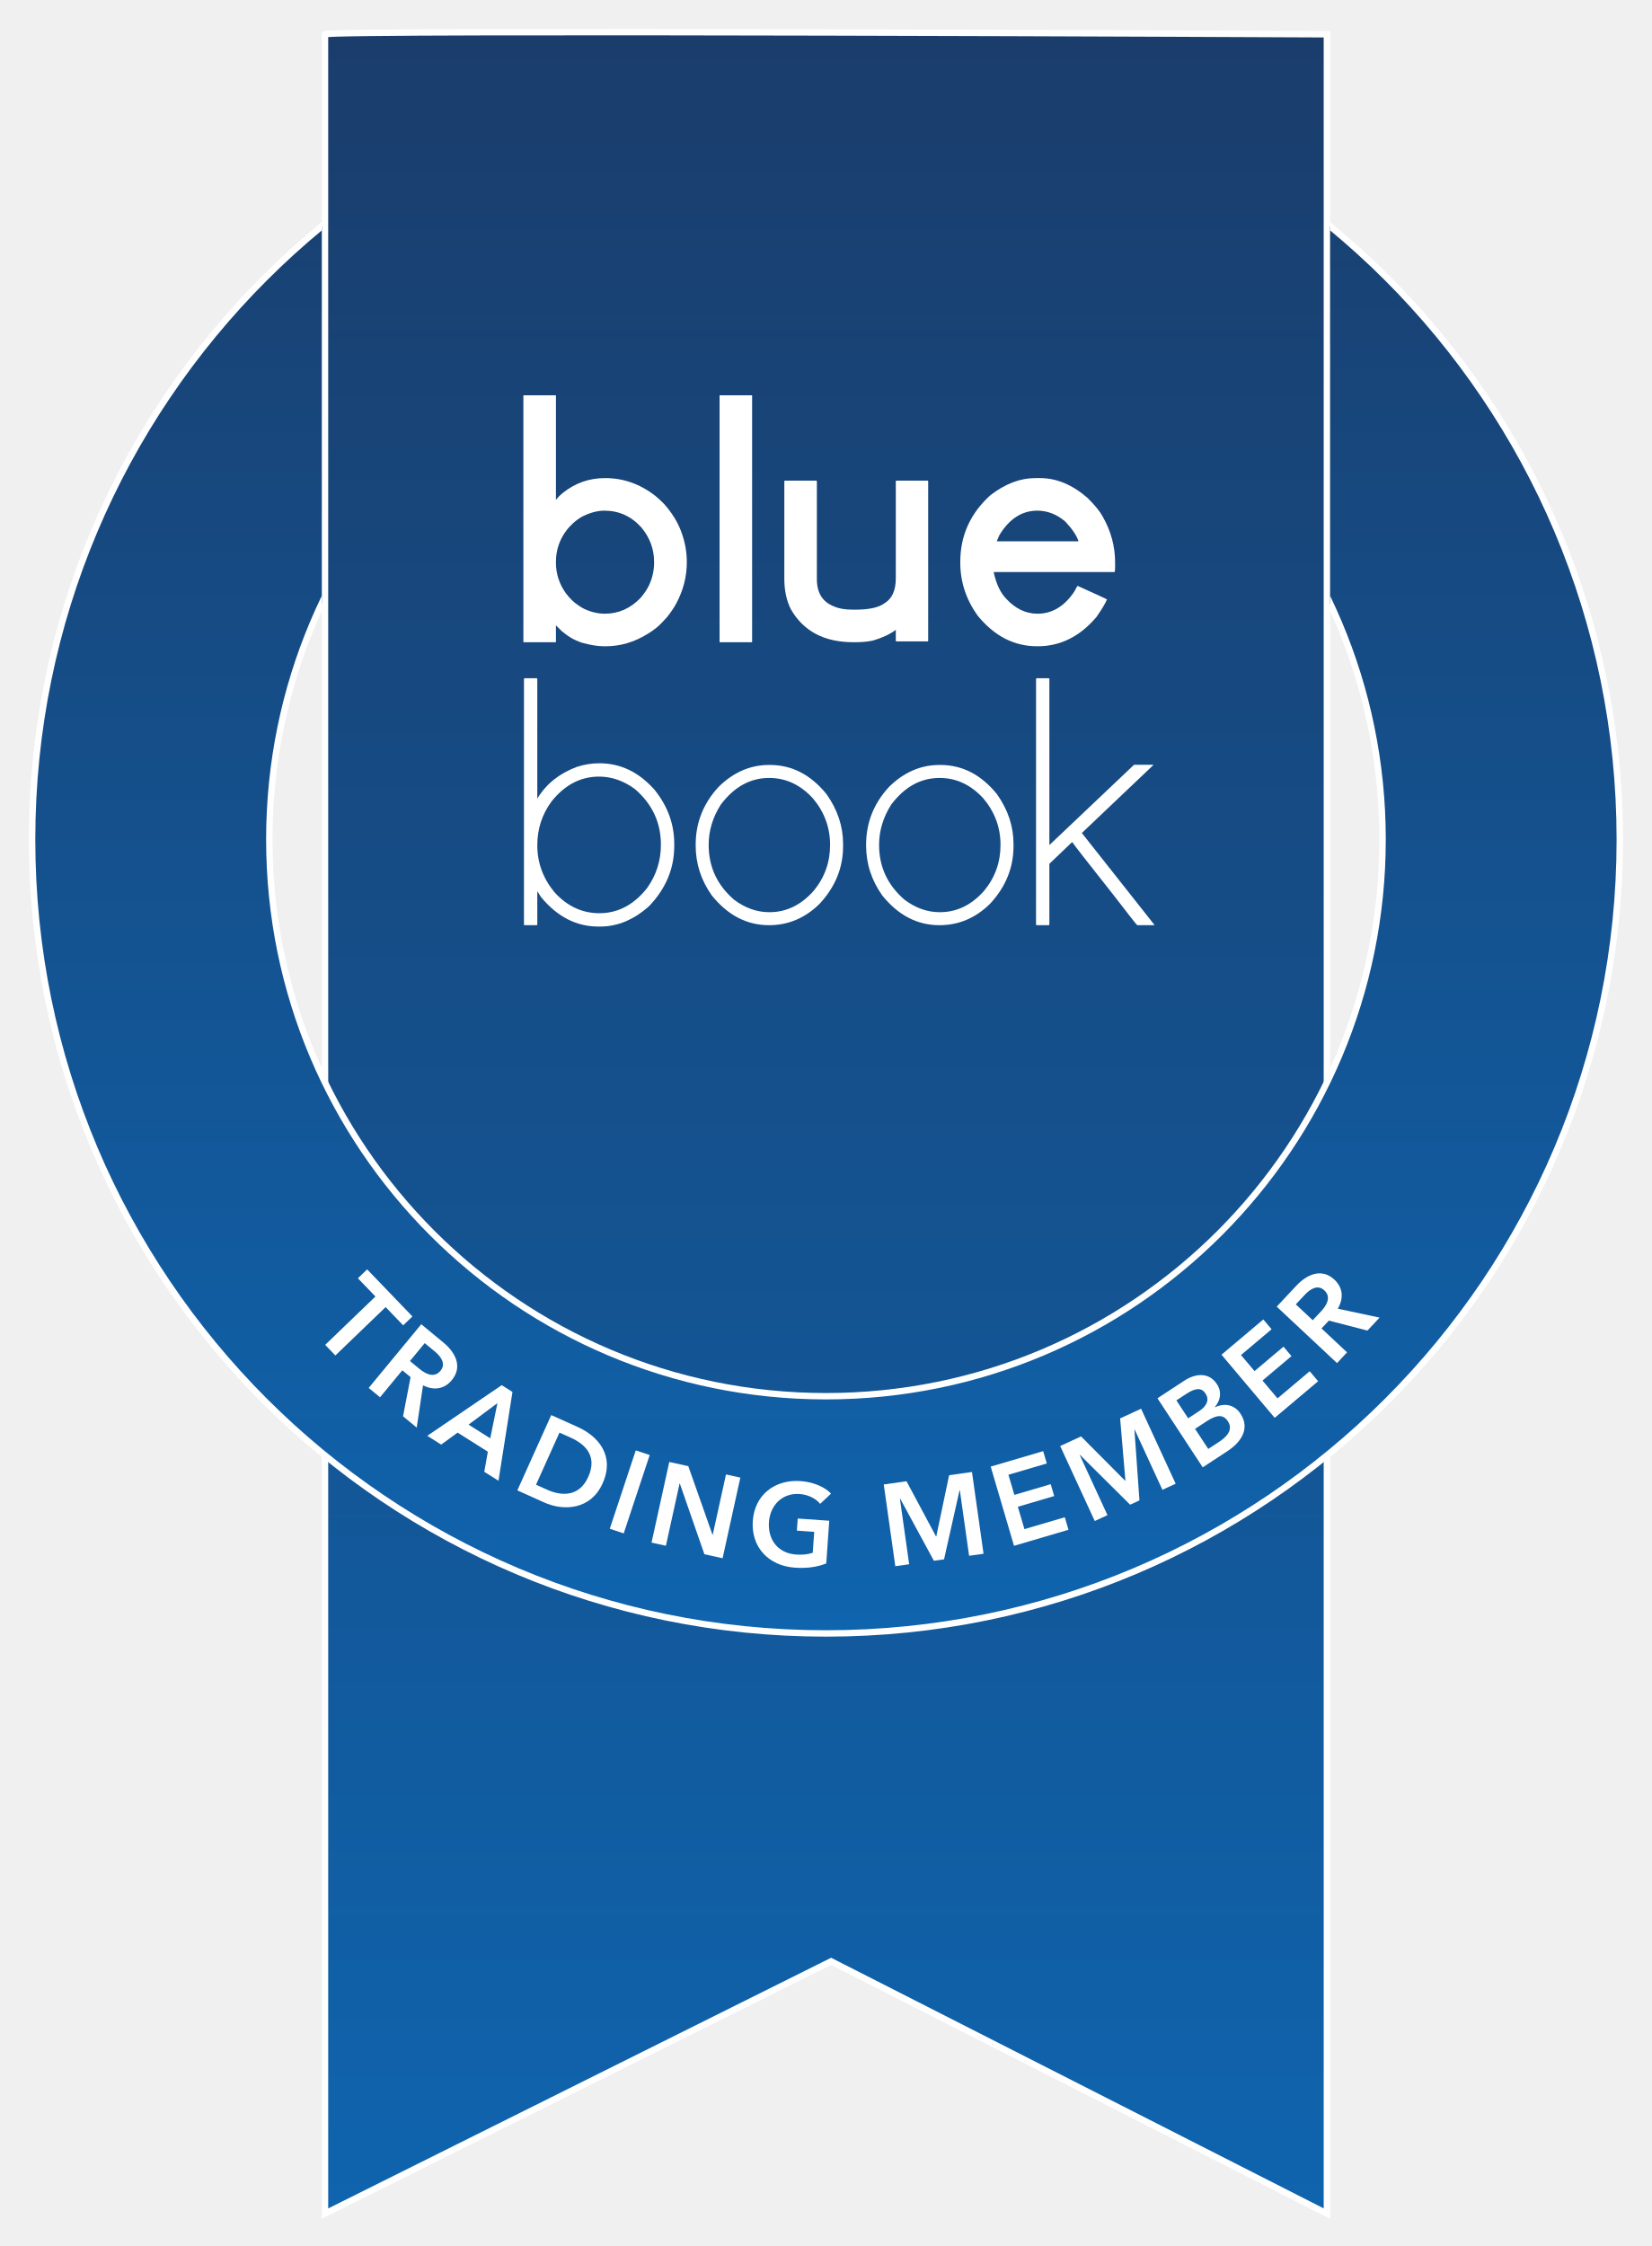
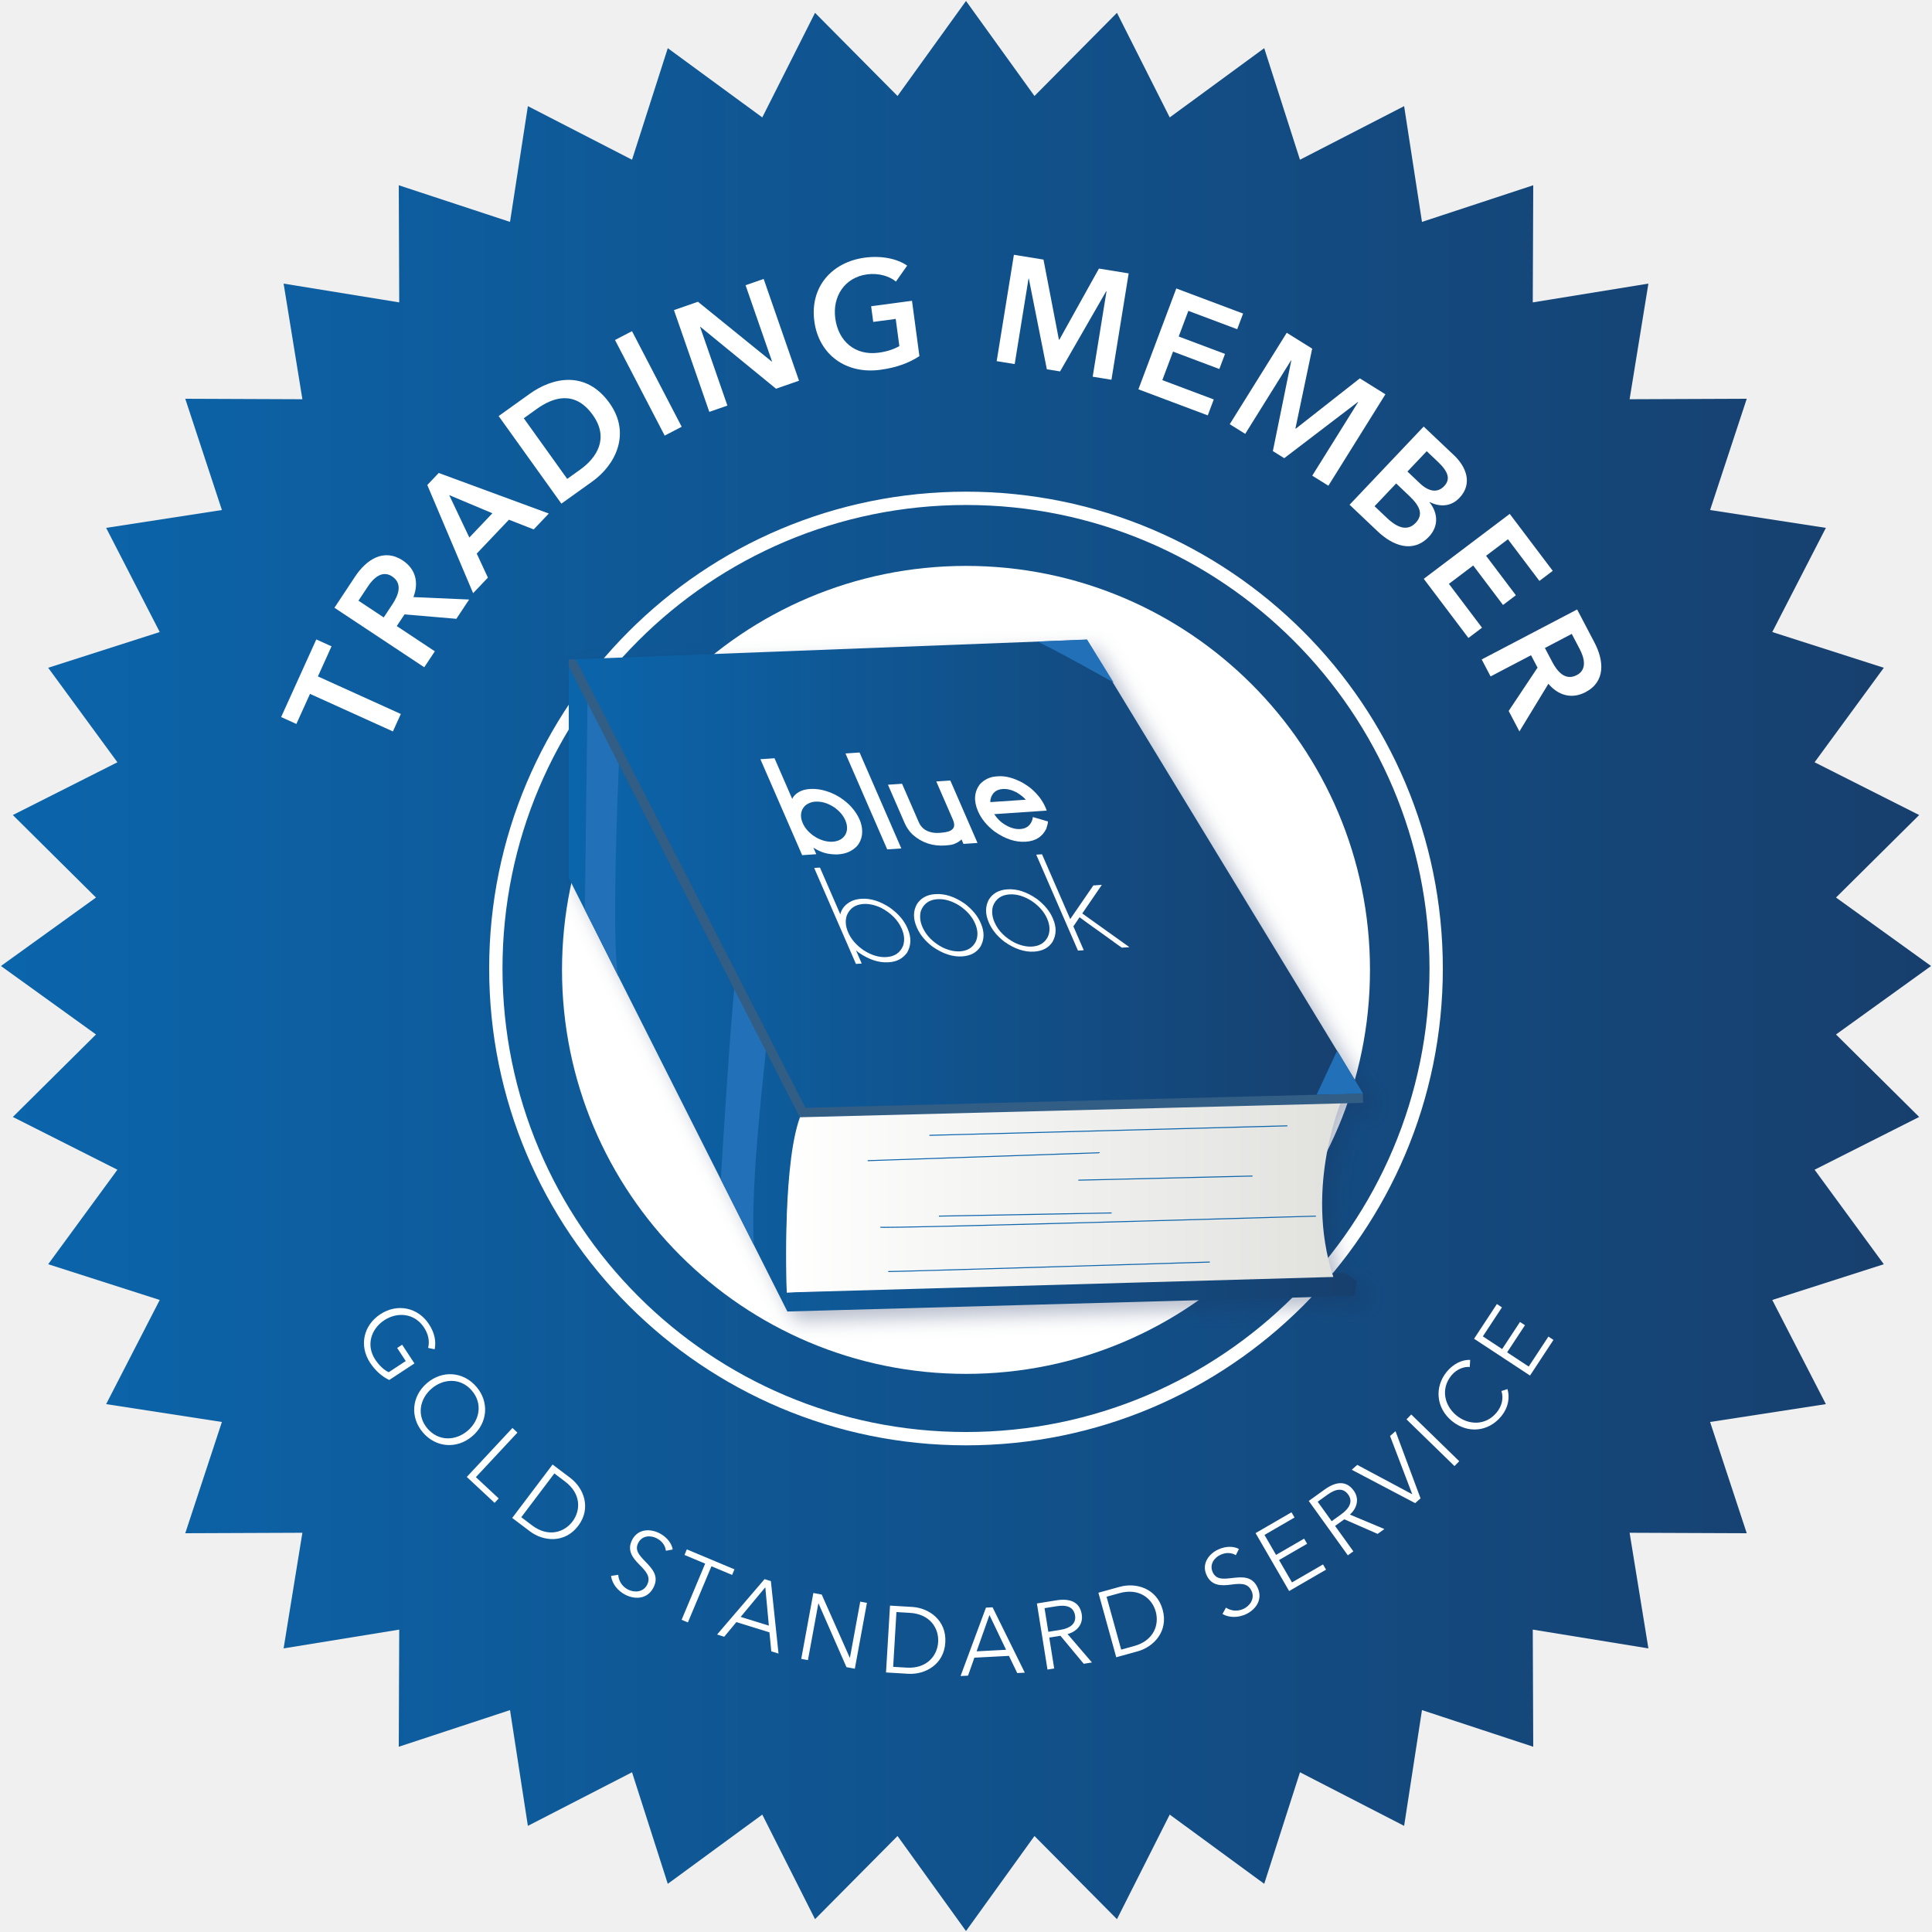
- <svg xmlns="http://www.w3.org/2000/svg" width="100%" height="100%" viewBox="0 0 5386 7322" version="1.1" xml:space="preserve" style="fill-rule:evenodd;clip-rule:evenodd;stroke-miterlimit:10;">
-   <rect id="Page-1" x="-1307.13" y="-350.845" width="8000" height="8000" style="fill:none;" />
-   <g>
-     <path d="M1059.63,111.742L1059.63,7216.37L2709.71,6393.99L4326.11,7216.37L4326.11,111.742C4326.11,111.742 2881.58,104.688 1913.74,104.688C1429.73,104.684 1065.06,106.451 1059.63,111.742Z" style="fill:url(#_Linear1);fill-rule:nonzero;" />
-     <path d="M1059.63,111.742L1059.63,7216.37L2709.71,6393.99L4326.11,7216.37L4326.11,111.742C4326.11,111.742 1075.93,95.867 1059.63,111.742Z" style="fill:none;fill-rule:nonzero;stroke:#fff;stroke-width:20.83px;" />
-     <path d="M4336.53,1966.51C4446.3,2200.34 4507.68,2461.48 4507.68,2736.9C4507.68,3739.19 3695.16,4551.7 2692.87,4551.7C1690.58,4551.7 878.056,3739.19 878.056,2736.9C878.056,2461.48 939.435,2200.34 1049.21,1966.51L1049.21,737.53C472.485,1212.22 104.685,1931.63 104.685,2736.9C104.685,4166.31 1263.45,5325.08 2692.87,5325.08C4122.28,5325.08 5281.05,4166.31 5281.05,2736.9C5281.05,1931.63 4913.25,1212.22 4336.53,737.526L4336.53,1966.51Z" style="fill:url(#_Linear2);fill-rule:nonzero;" />
-     <clipPath id="_clip3">
-       <path d="M85.935,5343.83L5299.81,5343.83L5299.81,129.963L85.935,129.963L85.935,5343.83ZM1049.21,718.613C1240.13,562.755 1452.04,434.988 1679.75,338.676C2000.64,202.946 2341.5,134.134 2692.87,134.134C3044.24,134.134 3385.1,202.946 3705.99,338.676C3933.69,434.988 4145.61,562.755 4336.53,718.617L4336.53,2001.61C4246.76,1801.09 4122.21,1620.33 3965.82,1463.95C3800.49,1298.61 3607.96,1168.81 3393.59,1078.14C3171.66,984.267 2935.9,936.676 2692.87,936.676C2449.84,936.676 2214.08,984.267 1992.14,1078.14C1777.78,1168.81 1585.25,1298.61 1419.92,1463.95C1263.52,1620.34 1138.97,1801.09 1049.21,2001.62L1049.21,718.613Z" clip-rule="nonzero" />
-     </clipPath>
-     <g clip-path="url(#_clip3)">
-       <path d="M2692.87,4551.7C1690.58,4551.7 878.057,3739.19 878.057,2736.9C878.057,1734.61 1690.58,922.088 2692.87,922.088C3695.16,922.088 4507.68,1734.61 4507.68,2736.9C4507.68,3739.19 3695.16,4551.7 2692.87,4551.7ZM2692.87,148.713C1263.45,148.713 104.686,1307.48 104.686,2736.9C104.686,4166.31 1263.45,5325.08 2692.87,5325.08C4122.28,5325.08 5281.05,4166.31 5281.05,2736.9C5281.05,1307.48 4122.28,148.713 2692.87,148.713Z" style="fill:none;fill-rule:nonzero;stroke:#fff;stroke-width:20.83px;" />
+ <svg xmlns="http://www.w3.org/2000/svg" width="1450" height="1450" viewBox="0 0 1450 1450" fill="none">
+   <g clip-path="url(#clip0_380_5066)">
+     <path d="M725 0.71L776.39 72.05L838.3 9.63L877.9 88.12L948.82 36.16L975.65 119.88L1053.82 79.66L1067.22 166.54L1150.72 139.04L1150.37 226.95L1237.15 212.85L1223.05 299.63L1310.96 299.28L1283.46 382.78L1370.34 396.18L1330.12 474.35L1413.84 501.18L1361.88 572.1L1440.37 611.7L1377.95 673.61L1449.29 725L1377.95 776.39L1440.37 838.3L1361.88 877.9L1413.84 948.82L1330.12 975.65L1370.34 1053.82L1283.46 1067.22L1310.96 1150.72L1223.05 1150.37L1237.15 1237.15L1150.37 1223.05L1150.72 1310.96L1067.22 1283.46L1053.82 1370.34L975.65 1330.12L948.82 1413.84L877.9 1361.88L838.3 1440.37L776.39 1377.95L725 1449.29L673.61 1377.95L611.7 1440.37L572.1 1361.88L501.18 1413.84L474.35 1330.12L396.18 1370.34L382.78 1283.46L299.28 1310.96L299.63 1223.05L212.85 1237.15L226.95 1150.37L139.04 1150.72L166.54 1067.22L79.66 1053.82L119.88 975.65L36.16 948.82L88.12 877.9L9.63 838.3L72.05 776.39L0.71 725L72.05 673.61L9.63 611.7L88.12 572.1L36.16 501.18L119.88 474.35L79.66 396.18L166.54 382.78L139.04 299.28L226.95 299.63L212.85 212.85L299.63 226.95L299.28 139.04L382.78 166.54L396.18 79.66L474.35 119.88L501.18 36.16L572.1 88.12L611.7 9.63L673.61 72.05L725 0.71Z" fill="url(#paint0_linear_380_5066)" />
+     <path d="M725 1031.12C892.453 1031.12 1028.2 895.372 1028.2 727.92C1028.2 560.467 892.453 424.72 725 424.72C557.547 424.72 421.8 560.467 421.8 727.92C421.8 895.372 557.547 1031.12 725 1031.12Z" fill="white" />
+     <path d="M725 1079.75C919.885 1079.75 1077.87 921.764 1077.87 726.88C1077.87 531.995 919.885 374.01 725 374.01C530.115 374.01 372.13 531.995 372.13 726.88C372.13 921.764 530.115 1079.75 725 1079.75Z" stroke="white" stroke-width="10" stroke-miterlimit="10" />
+     <g filter="url(#filter0_d_380_5066)">
+       <path d="M590.49 970.25C590.41 968.86 1009.67 955.31 1009.67 955.31L1018.31 961.59L1016.74 972.59L590.96 984.3L590.49 970.26V970.25ZM426.88 495.01V658.93L590.97 984.36C590.97 984.36 585.37 869.81 602.98 835.94L1022.95 824.21L1023 820.68L815.68 480.11L426.88 495.01Z" fill="url(#paint1_linear_380_5066)" />
+       <path d="M441 526.07L464.49 573.28C464.49 573.28 458.22 712.9 464.35 733.29L438.95 682.72L440.99 526.07H441Z" fill="#2271B8" />
+       <path d="M551.31 740.94C551.88 736.41 574.8 783.87 574.8 788.35C574.8 792.83 562.76 887.83 565.83 934.43L540.97 885.1C540.97 885.1 548.25 765.34 551.32 740.93L551.31 740.94Z" fill="#2271B8" />
+       <path d="M1007.84 823.561C1007.84 823.561 978.219 889.95 1000.69 958.38L591.159 970.01C590.799 970.02 590.499 969.741 590.489 969.391C590.179 960.811 587.199 868.671 601.629 835.401L1007.84 823.57V823.561Z" fill="url(#paint2_linear_380_5066)" />
+       <path d="M778.24 481.49C785.16 483.8 835.81 512.25 835.81 512.25L815.82 479.95L778.25 481.49H778.24Z" fill="#2271B8" />
+       <path d="M988.09 821.671L1023.12 820.931L1003.58 788.48L988.09 821.671Z" fill="#2271B8" />
+       <path d="M600.359 835.02L1022.95 824.21" stroke="#325D84" stroke-width="7" stroke-miterlimit="10" />
+       <path d="M429.93 498.47L603.31 836.76" stroke="#325D84" stroke-width="7" stroke-miterlimit="10" />
    </g>
-     <g>
-       <path d="M2132.6,1834.08C2132.6,1859.01 2127.28,1883.2 2116.66,1906.67C2110.4,1920.23 2101.06,1934.35 2088.61,1949.01C2055.61,1983.47 2016.74,2000.7 1972.03,2000.7C1950.04,2000.7 1927.84,1995.57 1905.51,1985.3C1897.05,1981.27 1886.97,1974.85 1875.26,1966.06L1865.34,1957.26C1856.54,1948.46 1849.77,1940.76 1845.01,1934.16C1823.38,1903.74 1812.55,1870.56 1812.55,1834.63L1812.55,1831.89C1812.55,1792.29 1824.84,1756.92 1849.4,1725.76C1851.97,1722.1 1858.37,1715.31 1868.65,1705.41C1879.65,1695.52 1890.65,1687.81 1901.65,1682.32C1926.18,1670.59 1949.12,1664.73 1970.38,1664.73C2018.02,1664.73 2058.36,1683.05 2091.35,1719.71C2118.86,1753.07 2132.6,1790.46 2132.6,1831.89L2132.6,1834.08ZM2220.03,1730.7C2209.04,1701.38 2190.87,1672.24 2165.59,1643.27C2152.73,1630.45 2143.05,1621.47 2136.45,1616.33C2086.95,1577.84 2032.51,1558.6 1973.12,1558.6L1972.58,1558.6C1921.24,1558.6 1875.6,1574.54 1835.66,1606.44C1826.12,1614.14 1818.61,1621.65 1813.13,1628.98L1812.55,1628.98L1812.55,1289.16L1812.01,1288.61L1706.98,1288.61L1706.43,1289.16L1706.43,2093.63L1812.55,2093.63L1812.55,2038.64C1818.78,2045.23 1824.84,2051.28 1830.72,2056.78C1841.72,2065.95 1851.4,2073.1 1859.86,2078.23C1870.86,2084.83 1883.31,2090.51 1897.25,2095.27C1925.1,2102.97 1948.75,2106.82 1968.18,2106.82L1975.32,2106.82C2022.62,2106.82 2067.9,2093.45 2111.14,2066.68C2119.94,2061.55 2129.48,2054.96 2139.74,2046.89C2148.53,2039.92 2160.08,2028.38 2174.39,2012.25C2187.58,1995.75 2197.84,1980.54 2205.18,1966.6C2227.89,1924.08 2239.26,1879.54 2239.26,1832.98C2239.26,1797.79 2232.86,1763.7 2220.03,1730.7" style="fill:#fff;fill-rule:nonzero;" />
-       <path d="M2346.59,1288.6L2451.62,1288.6L2452.16,1289.15L2452.16,2093.07L2451.62,2093.62L2346.59,2093.62L2346.05,2093.07L2346.05,1289.15L2346.59,1288.6Z" style="fill:#fff;fill-rule:nonzero;" />
-       <path d="M2787.02,2093.63L2782.05,2093.63C2687.47,2093.63 2619.65,2057.88 2578.6,1986.4C2564.3,1958.18 2557.15,1925 2557.15,1886.87L2557.15,1568.49L2558.81,1566.84L2661.64,1566.84L2663.27,1568.49L2663.27,1887.97C2663.27,1933.06 2681.98,1962.76 2719.37,1977.05C2735.14,1984.02 2755.31,1987.5 2779.85,1987.5L2788.64,1987.5C2833.38,1987.5 2865.08,1980.54 2883.8,1966.61C2908.33,1951.94 2920.62,1924.81 2920.62,1885.22L2920.62,1568.49L2921.73,1566.84L3025.11,1566.84L3026.19,1568.49L3026.19,2089.23L3025.11,2090.88L2921.73,2090.88L2920.62,2089.23L2920.62,2054.03L2919.53,2054.03C2900.82,2067.97 2876.45,2079.33 2846.4,2088.13C2830.26,2091.8 2810.47,2093.63 2787.02,2093.63" style="fill:#fff;fill-rule:nonzero;" />
-       <path d="M3516.28,1764.8L3249.59,1764.8L3258.39,1744.46C3290.64,1691.31 3331.86,1664.72 3382.11,1664.72C3415.1,1664.72 3445.53,1676.63 3473.38,1700.47C3495.74,1724.29 3510.03,1745.56 3516.28,1764.25L3516.28,1764.8ZM3595.46,1684.51C3586.29,1667.29 3569.61,1646.76 3545.41,1622.93C3495.94,1580.04 3444.41,1558.6 3390.91,1558.6L3374.97,1558.6C3326.2,1558.6 3277.62,1577.11 3229.23,1614.13C3163.62,1673.52 3130.82,1746.1 3130.82,1831.88L3130.82,1834.08C3130.82,1896.4 3149.5,1953.77 3186.89,2006.19C3241.14,2073.28 3306.04,2106.82 3381.56,2106.82L3383.77,2106.82C3457.06,2106.82 3520.68,2075.11 3574.55,2011.69C3592.52,1986.04 3604.06,1966.79 3609.2,1953.96C3608.46,1953.23 3576.58,1938.56 3513.53,1909.96C3512.42,1910.34 3508.76,1916.57 3502.54,1928.66C3470.26,1976.69 3430.3,2000.7 3382.65,2000.7C3344.89,2000.7 3311.18,1984.75 3281.47,1952.86C3262.05,1933.43 3248.11,1904.1 3239.68,1864.87L3633.39,1864.87C3634.85,1864.87 3635.59,1859.74 3635.59,1849.48L3635.59,1832.98C3635.59,1781.3 3622.2,1731.81 3595.46,1684.51" style="fill:#fff;fill-rule:nonzero;" />
-       <path d="M2109.72,2895.17C2066.47,2949.79 2014.6,2977.1 1954.1,2977.1C1898.36,2977.1 1849.8,2954.55 1808.38,2909.47C1770.62,2864.02 1751.74,2812.69 1751.74,2755.5C1751.74,2702.71 1767.14,2655.24 1797.93,2613.09C1841.18,2558.83 1892.88,2531.7 1953.01,2531.7C1994.05,2531.7 2033.11,2545.27 2070.12,2572.39C2126.57,2621.16 2154.79,2681.64 2154.79,2753.86C2154.79,2805.91 2139.77,2853.02 2109.72,2895.17M2133.91,2574.6C2082.95,2517.04 2023.02,2488.26 1954.1,2488.26C1928.81,2488.26 1904.05,2492.3 1879.85,2500.36C1823.41,2521.63 1780.88,2555.71 1752.28,2602.64L1751.74,2602.64L1751.74,2212.77L1750.08,2211.13L1709.94,2211.13L1708.29,2212.77L1708.29,3015.05L1709.94,3016.15L1750.08,3016.15L1751.74,3015.05L1751.74,2906.17L1752.28,2906.17L1763.85,2924.31C1816.64,2988.48 1878.94,3020.54 1950.81,3020.54L1957.41,3020.54C2013.85,3020.54 2067.01,2998.18 2116.86,2953.45C2171.1,2896.27 2198.24,2831.2 2198.24,2758.25L2198.24,2750.55C2198.24,2686.41 2176.79,2627.76 2133.91,2574.6" style="fill:#fff;fill-rule:nonzero;" />
-       <path d="M2652.48,2904.51C2611.43,2950.71 2563.41,2973.81 2508.43,2973.81C2468.09,2973.81 2429.96,2960.42 2394.05,2933.66C2338.32,2886.01 2310.47,2826.26 2310.47,2754.4C2310.47,2708.21 2323.67,2664.41 2350.06,2622.98C2393.68,2565.06 2446.27,2536.1 2507.86,2536.1C2562.1,2536.1 2609.6,2558.28 2650.28,2602.64C2687.68,2647 2706.38,2697.59 2706.38,2754.4C2706.38,2811.22 2688.42,2861.26 2652.48,2904.51M2694.27,2588.34C2642.94,2525.29 2581.55,2493.76 2510.05,2493.76L2507.31,2493.76C2446.1,2493.76 2391.28,2517.59 2342.89,2565.25C2293.05,2619.13 2268.11,2682.01 2268.11,2753.85L2268.11,2756.05C2268.11,2815.44 2285.7,2869.87 2320.89,2919.37C2372.94,2983.89 2435.1,3016.15 2507.31,3016.15C2570.01,3016.15 2625,2992.87 2672.28,2946.31C2723.24,2891.32 2748.72,2828.82 2748.72,2758.81L2748.72,2751.11C2748.72,2693.55 2730.58,2639.3 2694.27,2588.34" style="fill:#fff;fill-rule:nonzero;" />
-       <path d="M3208.12,2904.51C3167.08,2950.71 3119.06,2973.81 3064.07,2973.81C3023.73,2973.81 2985.63,2960.42 2949.69,2933.66C2893.96,2886.01 2866.11,2826.26 2866.11,2754.4C2866.11,2708.21 2879.31,2664.41 2905.7,2622.98C2949.32,2565.06 3001.94,2536.1 3063.53,2536.1C3117.77,2536.1 3165.25,2558.28 3205.93,2602.64C3243.31,2647 3262.03,2697.59 3262.03,2754.4C3262.03,2811.22 3244.06,2861.26 3208.12,2904.51M3249.91,2588.34C3198.61,2525.29 3137.2,2493.76 3065.73,2493.76L3062.95,2493.76C3001.74,2493.76 2946.95,2517.59 2898.56,2565.25C2848.69,2619.13 2823.78,2682.01 2823.78,2753.85L2823.78,2756.05C2823.78,2815.44 2841.38,2869.87 2876.57,2919.37C2928.61,2983.89 2990.74,3016.15 3062.95,3016.15C3125.66,3016.15 3180.64,2992.87 3227.92,2946.31C3278.88,2891.32 3304.36,2828.82 3304.36,2758.81L3304.36,2751.11C3304.36,2693.55 3286.22,2639.3 3249.91,2588.34" style="fill:#fff;fill-rule:nonzero;" />
-       <path d="M3379.5,2211.12L3419.64,2211.12L3421.29,2212.77L3421.29,2754.95L3697.32,2493.21L3760.02,2493.21L3760.02,2494.31L3527.41,2715.36L3527.41,2715.91L3763.3,3014.49L3763.3,3016.14L3707.77,3016.14C3705.2,3014.31 3678.81,2980.77 3628.59,2915.51C3547.95,2813.61 3503.76,2756.97 3496.08,2745.61L3494.96,2745.61L3421.29,2815.99L3421.29,3014.49L3419.64,3016.14L3379.5,3016.14L3377.84,3014.49L3377.84,2212.77L3379.5,2211.12Z" style="fill:#fff;fill-rule:nonzero;" />
-     </g>
-     <g>
-       <path d="M1224.07,4226.65L1166.87,4167.2L1197.01,4138.2L1344.62,4291.64L1314.48,4320.63L1257.28,4261.18L1093.43,4418.81L1060.22,4384.28L1224.07,4226.65Z" style="fill:#fff;fill-rule:nonzero;" />
-       <path d="M1366.77,4461.94C1387.59,4479.13 1415.45,4493.75 1436.27,4468.54C1454.91,4445.96 1437.23,4421.99 1418.18,4406.26L1384.75,4378.66L1336.57,4437L1366.77,4461.94ZM1373.47,4317.08L1445.6,4376.63C1484.59,4408.83 1509.29,4455.36 1472.97,4499.34C1448.28,4529.24 1413.59,4533.64 1379.24,4516.12L1358.63,4653.94L1314.07,4617.14L1338.61,4489.47L1311.64,4467.2L1239.01,4555.16L1202.07,4524.66L1373.47,4317.08Z" style="fill:#fff;fill-rule:nonzero;" />
-       <path d="M1598.35,4688.95L1621.75,4574.24L1527.62,4644.31L1598.35,4688.95ZM1635.79,4515.67L1670.84,4537.79L1625.22,4827.3L1578.93,4798.08L1590.58,4732.6L1491.88,4670.31L1438.43,4709.4L1393.1,4680.79L1635.79,4515.67Z" style="fill:#fff;fill-rule:nonzero;" />
-       <path d="M1783.98,4856.57C1829.05,4876.87 1887.94,4881.28 1917.76,4815.06C1949.45,4744.68 1905.54,4706.99 1860.47,4686.69L1824.07,4670.3L1747.58,4840.18L1783.98,4856.57ZM1797.24,4613.19L1884.26,4652.37C1948.4,4681.25 2006.09,4743.92 1964.57,4836.14C1925.85,4922.12 1837.89,4926.71 1773.74,4897.83L1686.72,4858.65L1797.24,4613.19Z" style="fill:#fff;fill-rule:nonzero;" />
-       <path d="M2033.49,4998.89L2118.26,4743.42L2072.81,4728.34L1988.04,4983.81L2033.49,4998.89Z" style="fill:#fff;" />
-       <path d="M2182.06,4766.06L2244.07,4779.7L2322.94,5003.36L2323.69,5003.52L2366.97,4806.73L2413.75,4817.01L2355.94,5079.9L2296.53,5066.84L2216.44,4836.29L2215.7,4836.13L2171.03,5039.23L2124.24,5028.94L2182.06,4766.06Z" style="fill:#fff;fill-rule:nonzero;" />
-       <path d="M2693.87,5096.84C2666.04,5107.85 2633.24,5113.56 2591.14,5110.6C2504.67,5104.54 2448.43,5042.29 2454.31,4958.47C2460.34,4872.37 2527.1,4822.54 2609.78,4828.34C2652.27,4831.32 2689.24,4847.64 2709.44,4869.25L2673.95,4902.59C2661.36,4886.46 2636.04,4872.49 2607.22,4870.47C2550.7,4866.51 2510.91,4906.79 2507.02,4962.16C2503.01,5019.43 2536.5,5063.7 2595.66,5067.85C2615.76,5069.26 2633.8,5067.48 2649.8,5062.12L2654.59,4993.85L2598.08,4989.89L2600.84,4950.44L2703.63,4957.65L2693.87,5096.84Z" style="fill:#fff;fill-rule:nonzero;" />
-       <path d="M2881.34,4839.36L2955.51,4828.87L3051.55,5008.45L3052.68,5008.28L3094.43,4809.23L3168.97,4798.69L3206.66,5065.23L3159.6,5071.89L3129.31,4857.68L3128.56,4857.78L3077.9,5083.44L3044.77,5088.12L2934.67,4885.2L2933.92,4885.3L2964.2,5099.52L2919.03,5105.9L2881.34,4839.36Z" style="fill:#fff;fill-rule:nonzero;" />
-       <path d="M3230.03,4781.14L3401.08,4730.81L3412.89,4770.92L3287.79,4807.73L3307.11,4873.38L3425.64,4838.5L3437.01,4877.16L3318.49,4912.04L3339.95,4984.98L3471.61,4946.24L3483.63,4987.09L3306.01,5039.35L3230.03,4781.14Z" style="fill:#fff;fill-rule:nonzero;" />
-       <path d="M3456.55,4714.08L3524.57,4682.72L3668.17,4827.1L3669.2,4826.62L3651.97,4623.98L3720.33,4592.46L3833.03,4836.9L3789.88,4856.8L3699.3,4660.35L3698.61,4660.67L3714.96,4891.35L3684.57,4905.35L3520.8,4742.65L3520.11,4742.97L3610.69,4939.42L3569.26,4958.52L3456.55,4714.08Z" style="fill:#fff;fill-rule:nonzero;" />
-       <path d="M3939.26,4723.57L3975.2,4700.01C3995.86,4686.46 4022.73,4662.95 4003.34,4633.37C3987.92,4609.84 3966.28,4612.2 3933.85,4633.47L3896.32,4658.06L3939.26,4723.57ZM3873.81,4623.72L3909.42,4600.38C3936.14,4582.87 3943.15,4562.36 3930.43,4542.96C3917.3,4522.93 3897.78,4524.36 3867.57,4544.16L3835.45,4565.21L3873.81,4623.72ZM3773.71,4558.41L3861.48,4500.88C3895.5,4478.57 3940.69,4471.23 3967.58,4512.24C3984.26,4537.68 3979.41,4564.96 3960.78,4587.17L3961.2,4587.81C3992,4573.07 4024.86,4578.81 4044.66,4609.02C4076.76,4657.98 4044.99,4702.45 4002.38,4730.38L3921.3,4783.54L3773.71,4558.41Z" style="fill:#fff;fill-rule:nonzero;" />
-       <path d="M3982.48,4416.34L4118.82,4301.44L4145.77,4333.41L4046.06,4417.45L4090.16,4469.77L4184.64,4390.15L4210.61,4420.97L4116.13,4500.59L4165.13,4558.73L4270.07,4470.29L4297.52,4502.85L4155.94,4622.16L3982.48,4416.34Z" style="fill:#fff;fill-rule:nonzero;" />
-       <path d="M4306.74,4275.39C4325.2,4255.68 4341.52,4228.78 4317.65,4206.44C4296.28,4186.43 4271.26,4202.58 4254.37,4220.63L4224.75,4252.27L4279.98,4303.98L4306.74,4275.39ZM4162.59,4259.7L4226.51,4191.42C4261.06,4154.51 4309.03,4132.75 4350.67,4171.73C4378.98,4198.23 4381.2,4233.13 4361.59,4266.32L4497.85,4295.45L4458.36,4337.64L4332.48,4305.2L4308.57,4330.74L4391.83,4408.69L4359.1,4443.66L4162.59,4259.7Z" style="fill:#fff;fill-rule:nonzero;" />
+     <path d="M697.56 852.08L966.23 844.95" stroke="#0C66AC" stroke-width="0.75" stroke-miterlimit="10" />
+     <path d="M651.2 871.1L824.76 865.16" stroke="#0F66AC" stroke-width="0.75" stroke-miterlimit="10" />
+     <path d="M809.33 885.74L940.06 882.63" stroke="#0F66AC" stroke-width="0.75" stroke-miterlimit="10" />
+     <path d="M704.69 912.71L834.28 910.33" stroke="#0F66AC" stroke-width="0.75" stroke-miterlimit="10" />
+     <path d="M660.71 921.03C665.47 922.22 987.63 912.71 987.63 912.71" stroke="#0F66AC" stroke-width="0.75" stroke-miterlimit="10" />
+     <path d="M666.65 954.319C676.16 954.319 907.98 947.189 907.98 947.189" stroke="#0F66AC" stroke-width="0.75" stroke-miterlimit="10" />
+     <path d="M639.17 605.88C636.93 603.33 633.98 600.85 630.33 598.43C628.55 597.37 627.23 596.629 626.37 596.219C619.93 593.109 613.75 591.759 607.82 592.159H607.77C602.65 592.509 598.71 594.239 595.97 597.359C595.32 598.109 594.86 598.84 594.6 599.53H594.54L581.31 569.14L581.23 569.09L570.75 569.799L570.72 569.849L602.03 641.81L612.62 641.099L610.48 636.18C611.36 636.73 612.2 637.23 613 637.68C614.45 638.43 615.7 639 616.74 639.4C618.09 639.92 619.56 640.339 621.13 640.669C624.21 641.169 626.72 641.359 628.66 641.229L629.37 641.18C634.09 640.86 638.09 639.36 641.36 636.68C642.04 636.16 642.73 635.509 643.44 634.719C644.05 634.039 644.75 632.93 645.55 631.39C646.22 629.83 646.66 628.399 646.85 627.099C647.46 623.139 646.86 619.079 645.05 614.919C643.68 611.769 641.71 608.77 639.15 605.9L639.17 605.88ZM634.47 615.719C635.44 617.949 635.85 620.15 635.7 622.32C635.6 623.58 635.22 624.899 634.55 626.299C632.6 629.609 629.39 631.41 624.93 631.71C622.74 631.86 620.32 631.55 617.69 630.78C616.69 630.48 615.43 629.97 613.92 629.26L612.59 628.539C611.37 627.809 610.39 627.169 609.66 626.609C606.32 624.029 603.95 621.14 602.55 617.93L602.44 617.68C600.9 614.14 600.75 610.89 601.99 607.94C602.1 607.59 602.48 606.94 603.12 605.99C603.83 605.03 604.63 604.27 605.51 603.7C607.5 602.49 609.56 601.809 611.68 601.659C616.43 601.339 621.17 602.71 625.89 605.76C629.93 608.56 632.76 611.81 634.37 615.52L634.46 615.719H634.47Z" fill="white" />
+     <path d="M634.59 565.479L645.07 564.77L645.15 564.82L676.44 636.729L676.4 636.78L665.92 637.49L665.85 637.44L634.56 565.53L634.59 565.479Z" fill="white" />
+     <path d="M709.87 634.52L709.37 634.549C699.93 635.189 691.77 632.45 684.89 626.33C682.36 623.9 680.36 620.98 678.88 617.57L666.49 589.09L666.59 588.93L676.85 588.24L677.08 588.38L689.51 616.96C691.26 620.99 694.29 623.519 698.58 624.549C700.42 625.069 702.57 625.24 705.02 625.08L705.9 625.02C710.36 624.72 713.26 623.88 714.58 622.51C716.46 621.03 716.63 618.519 715.09 614.979L702.76 586.65L702.81 586.49L713.13 585.789L713.3 585.93L733.57 632.51L733.53 632.659L723.21 633.359L723.03 633.219L721.66 630.07H721.55C720.23 631.45 718.24 632.63 715.58 633.62C714.11 634.06 712.21 634.35 709.87 634.51V634.52Z" fill="white" />
+     <path d="M774.63 592.49C773.04 591.01 770.58 589.29 767.24 587.32C760.63 583.82 754.66 582.25 749.32 582.61L747.73 582.719C742.86 583.049 738.74 585.03 735.35 588.67C731.11 594.42 730.67 601.14 734 608.81L734.09 609.01C736.52 614.58 740.61 619.59 746.39 624.03C754.41 629.67 762.2 632.229 769.73 631.719H769.95C777.26 631.209 782.38 627.949 785.29 621.909C786.08 619.489 786.49 617.69 786.5 616.51C786.4 616.45 782.65 615.349 775.24 613.219C775.14 613.259 775.02 613.839 774.87 614.969C773.52 619.479 770.46 621.899 765.71 622.219C761.94 622.469 757.96 621.27 753.75 618.62C751.06 617.01 748.52 614.48 746.15 611.03L785.44 608.38C785.59 608.38 785.46 607.91 785.06 606.99L784.42 605.51C782.41 600.89 779.15 596.55 774.64 592.5L774.63 592.49ZM769.85 600.2L743.24 602L743.33 600.12C744.48 595.15 747.56 592.489 752.57 592.159C755.86 591.939 759.36 592.8 763.07 594.74C766.23 596.72 768.48 598.529 769.83 600.159L769.85 600.21V600.2Z" fill="white" />
+     <path d="M667.68 681.07C660.35 676.26 653.25 674.09 646.37 674.56C643.85 674.73 641.53 675.26 639.43 676.14C634.62 678.42 631.71 681.76 630.68 686.15H630.63L615.46 651.28L615.23 651.14L611.22 651.41L611.12 651.57L642.35 723.34L642.56 723.43L646.57 723.16L646.69 723.05L642.45 713.31H642.5L644.36 714.85C652.13 720.23 659.59 722.68 666.76 722.2L667.42 722.16C673.05 721.78 677.49 719.42 680.72 715.09C683.91 709.61 684.08 703.61 681.24 697.08L680.94 696.39C678.44 690.65 674.02 685.55 667.67 681.08L667.68 681.07ZM677.74 709.91C675.55 715.09 671.44 717.88 665.4 718.29C659.84 718.67 654.11 716.98 648.23 713.22C642.69 709.41 638.81 704.94 636.58 699.83C634.53 695.11 634.21 690.76 635.65 686.78C637.85 681.64 641.96 678.86 647.96 678.46C652.06 678.18 656.48 679.13 661.23 681.31C668.76 685.29 673.93 690.51 676.74 696.97C678.77 701.63 679.1 705.94 677.74 709.91Z" fill="white" />
+     <path d="M724.13 678.27C716.55 672.98 709.2 670.57 702.06 671.05L701.79 671.07C695.68 671.48 691.14 673.98 688.16 678.57C685.28 683.73 685.24 689.52 688.04 695.94L688.13 696.14C690.44 701.45 694.32 706.2 699.76 710.39C707.47 715.81 714.92 718.28 722.13 717.79C728.39 717.37 732.97 714.92 735.87 710.43C738.82 705.17 738.93 699.41 736.2 693.14L735.9 692.45C733.66 687.3 729.74 682.57 724.13 678.26V678.27ZM732.27 706.83C729.97 711.24 726.08 713.63 720.59 714C716.56 714.27 712.24 713.33 707.61 711.18C700.19 707.29 695.09 702.14 692.29 695.71C690.49 691.58 690.1 687.57 691.13 683.69C693.23 678.22 697.35 675.27 703.5 674.86C708.91 674.49 714.52 676.16 720.3 679.85C725.76 683.57 729.59 687.97 731.81 693.05C734.02 698.13 734.18 702.73 732.27 706.84V706.83Z" fill="white" />
+     <path d="M778.21 674.68C770.64 669.39 763.28 666.98 756.15 667.46L755.87 667.48C749.76 667.89 745.22 670.39 742.25 674.98C739.37 680.14 739.33 685.93 742.13 692.35L742.22 692.55C744.53 697.86 748.41 702.61 753.85 706.8C761.56 712.22 769.01 714.69 776.22 714.2C782.48 713.78 787.06 711.33 789.96 706.84C792.91 701.58 793.02 695.82 790.29 689.55L789.99 688.86C787.75 683.71 783.83 678.98 778.22 674.67L778.21 674.68ZM786.35 703.24C784.05 707.65 780.16 710.04 774.67 710.41C770.64 710.68 766.32 709.74 761.69 707.59C754.27 703.7 749.17 698.55 746.37 692.12C744.57 687.99 744.18 683.98 745.21 680.1C747.31 674.63 751.43 671.68 757.58 671.27C762.99 670.9 768.59 672.57 774.38 676.26C779.84 679.98 783.67 684.38 785.89 689.46C788.1 694.54 788.26 699.14 786.35 703.25V703.24Z" fill="white" />
+     <path d="M777.88 641.43L781.89 641.16L782.12 641.3L803.22 689.8L820.58 664.53L826.84 664.11L826.88 664.21L812.27 685.55L812.29 685.6L847.45 710.72L847.51 710.87L841.97 711.24C841.64 711.09 837.7 708.27 830.15 702.77C818.14 694.2 811.52 689.43 810.31 688.46H810.2L805.59 695.26L813.32 713.02L813.22 713.18L809.21 713.45L808.98 713.31L777.78 641.59L777.88 641.43Z" fill="white" />
+     <path d="M426.86 495.01L431.52 494.83L433.03 496.84L426.86 500.09V495.01Z" fill="#325D84" />
+     <g clip-path="url(#clip1_380_5066)">
+       <path fill-rule="evenodd" clip-rule="evenodd" d="M294.884 548.95L232.66 520.763L222.432 543.342L210.999 538.163L237.389 479.907L248.821 485.086L238.593 507.665L300.817 535.852L294.884 548.95ZM318.41 500.798L251.005 456.132L266.523 432.713C274.919 420.043 288.028 411.207 302.312 420.671C312.03 427.111 314.431 437.327 310.28 448.136L352.096 449.961L342.514 464.423L303.593 461.118L297.786 469.882L326.352 488.811L318.41 500.798ZM287.99 463.391L294.492 453.578C298.974 446.814 302.468 438.024 294.273 432.594C286.937 427.733 280.328 433.773 276.226 439.966L269.029 450.826L287.99 463.391ZM355.09 445.197L320.693 364.001L329.267 354.976L411.883 385.413L400.557 397.336L381.948 390.055L357.8 415.477L366.182 433.522L355.09 445.197ZM352.249 403.429L369.553 385.212L337.127 371.58L352.249 403.429ZM421.326 377.996L374.243 312.257L397.546 295.568C414.732 283.259 439.7 277.728 457.394 302.434C473.894 325.471 461.815 348.998 444.628 361.307L421.326 377.996ZM425.708 359.42L435.462 352.434C447.539 343.785 457.576 329.147 444.869 311.405C431.364 292.547 414.94 298.267 402.863 306.917L393.108 313.903L425.708 359.42ZM498.86 326.926L461.573 255.176L474.331 248.546L511.618 320.296L498.86 326.926ZM532.351 309.123L505.826 232.736L523.835 226.483L579.209 271.342L579.425 271.267L559.564 214.076L573.148 209.358L599.673 285.744L582.42 291.736L525.654 245.305L525.438 245.379L545.935 304.406L532.351 309.123ZM684.473 225.739L690.032 267.283C682.515 272.203 673.214 275.865 660.642 277.547C634.82 281.001 614.515 266.097 611.167 241.071C607.728 215.364 624.345 196.672 649.035 193.37C661.72 191.673 673.581 194.23 680.829 199.362L672.414 211.323C667.735 207.336 659.435 204.756 650.828 205.908C633.953 208.166 624.679 222.437 626.891 238.967C629.178 256.062 641.718 267.07 659.386 264.706C665.389 263.903 670.59 262.284 674.976 259.737L672.248 239.346L655.373 241.603L653.8 229.843L684.473 225.739Z" fill="white" />
+       <path fill-rule="evenodd" clip-rule="evenodd" d="M748.024 271.053L760.952 191.232L783.153 194.828L794.723 254.895L795.06 254.949L824.772 201.569L847.087 205.183L834.159 285.004L820.078 282.723L830.469 218.563L830.244 218.526L795.603 278.759L785.678 277.152L772.158 209.118L771.932 209.082L761.54 273.242L748.024 271.053ZM854.39 292.194L882.827 216.498L932.965 235.334L928.551 247.084L891.873 233.304L884.638 252.565L919.39 265.622L915.138 276.943L880.384 263.887L872.345 285.287L910.947 299.789L906.453 311.753L854.39 292.194ZM922.94 318.367L965.73 249.756L984.814 261.658L972.255 321.525L972.545 321.706L1020.59 283.968L1039.77 295.931L996.979 364.542L984.875 356.994L1019.27 301.842L1019.08 301.722L963.837 343.873L955.306 338.552L969.148 270.584L968.954 270.463L934.559 325.614L922.94 318.367ZM1012.88 378.823L1068.5 320.13L1091.38 341.812C1100.25 350.222 1105.52 362.915 1095.38 373.609C1089.09 380.247 1080.79 380.716 1073.01 376.807L1072.86 376.972C1079.29 384.956 1079.88 394.95 1072.41 402.832C1060.31 415.6 1045.13 409.387 1034.02 398.854L1012.88 378.823ZM1070.77 338.633L1056.31 353.899L1065.6 362.704C1072.57 369.308 1079.05 369.941 1083.85 364.88C1088.8 359.653 1087.03 354.041 1079.15 346.573L1070.77 338.633ZM1047.83 362.844L1031.63 379.935L1041.01 388.818C1046.4 393.927 1055.14 400.159 1062.45 392.443C1068.27 386.304 1066.08 380.137 1057.62 372.121L1047.83 362.844ZM1068.56 434.416L1133.09 385.685L1165.36 428.426L1155.35 435.99L1131.74 404.723L1115.32 417.123L1137.69 446.749L1128.04 454.037L1105.67 424.412L1087.42 438.189L1112.28 471.096L1102.08 478.798L1068.56 434.416ZM1112.04 494.93L1183.67 457.405L1196.71 482.29C1203.76 495.754 1205.18 511.5 1190.01 519.451C1179.68 524.862 1169.57 522.04 1162.1 513.192L1140.35 548.95L1132.29 533.582L1153.95 501.076L1149.07 491.764L1118.72 507.667L1112.04 494.93ZM1159.48 486.31L1164.95 496.737C1168.71 503.925 1174.73 511.223 1183.44 506.661C1191.23 502.577 1189.12 493.875 1185.68 487.294L1179.63 475.754L1159.48 486.31Z" fill="white" />
+       <path fill-rule="evenodd" clip-rule="evenodd" d="M326.237 1012.65L321.324 1011.63C322.504 1006.7 321.635 1001.49 318.205 996.269C311.113 985.463 298.197 984.426 288.402 990.856C278.61 997.283 274.483 1009.51 281.576 1020.31C284.693 1025.06 288.549 1028.48 291.75 1029.86L304.517 1021.48L298.087 1011.68L301.82 1009.23L311.051 1023.29L292.116 1035.72C286.394 1032.95 281.486 1028.44 277.745 1022.74C269.405 1010.04 272.685 994.727 285.445 986.351C298.21 977.973 313.676 981.232 321.899 993.759C326.263 1000.41 327.404 1006.8 326.237 1012.65ZM354.55 1077.82C342.973 1087.77 327.218 1086.54 317.449 1075.18C307.68 1063.81 308.817 1048.05 320.394 1038.1C331.971 1028.14 347.727 1029.38 357.495 1040.74C367.265 1052.1 366.127 1067.87 354.55 1077.82ZM351.038 1073.74C359.923 1066.1 362.537 1053.45 354.11 1043.65C345.684 1033.85 332.791 1034.54 323.906 1042.18C315.022 1049.82 312.461 1062.42 320.887 1072.22C329.314 1082.02 342.153 1081.38 351.038 1073.74ZM388.337 1075.19L357.154 1108.63L374.289 1124.61L371.196 1127.93L350.328 1108.47L384.605 1071.71L388.337 1075.19ZM384.422 1139.25L414.718 1099.15L428.027 1109.2C438.056 1116.78 444.053 1131.8 433.951 1145.17C423.848 1158.54 407.761 1156.88 397.731 1149.3L384.422 1139.25ZM416.056 1105.84L391.228 1138.7L399.331 1144.83C411.401 1153.95 423.402 1150.19 429.652 1141.92C435.902 1133.65 436.229 1121.08 424.16 1111.96L416.056 1105.84Z" fill="white" />
+       <path fill-rule="evenodd" clip-rule="evenodd" d="M504.862 1162.9L499.761 1163.88C499.317 1160.19 497.18 1156.8 492.98 1154.56C488.592 1152.22 482.112 1152.15 479.073 1157.85C476.068 1163.49 480.001 1167.44 484.085 1171.71C489.251 1177.11 495.069 1182.79 490.328 1191.69C485.586 1200.59 476.069 1200.49 469.048 1196.75C463.657 1193.88 459.437 1188.82 458.581 1182.74L463.997 1181.92C464.267 1186.09 466.538 1190.44 471.177 1192.91C475.753 1195.35 482.554 1195.27 485.593 1189.57C488.899 1183.36 484.531 1179.02 479.825 1174.26C474.9 1169.31 470.261 1163.53 474.535 1155.51C479.11 1146.93 488.681 1147.37 495.201 1150.84C501.156 1154.02 504.27 1158.89 504.862 1162.9ZM533.949 1175.5L516.267 1217.66L511.561 1215.69L529.243 1173.52L513.725 1167.02L515.478 1162.83L551.221 1177.82L549.467 1182L533.949 1175.5ZM552.672 1217.41L543.541 1228.4L538.185 1226.74L573.812 1185.17L578.559 1186.64L584.293 1241.03L578.868 1239.35L577.488 1225.1L552.672 1217.41ZM574.371 1191.28L555.887 1213.51L577.043 1220.06L574.371 1191.28ZM616.709 1196.73L637.751 1244.12L637.891 1244.15L645.626 1202.04L650.647 1202.96L641.565 1252.4L635.289 1251.24L614.322 1203.43L614.183 1203.4L606.37 1245.93L601.35 1245.01L610.432 1195.57L616.709 1196.73ZM664.968 1255.21L667.967 1205.04L684.616 1206.03C697.164 1206.78 710.479 1215.96 709.478 1232.69C708.479 1249.42 694.166 1256.95 681.617 1256.2L664.968 1255.21ZM672.79 1209.87L670.332 1250.99L680.471 1251.59C695.571 1252.49 703.482 1242.72 704.101 1232.37C704.719 1222.02 698.028 1211.38 682.927 1210.48L672.79 1209.87ZM731.29 1244.12L726.525 1257.6L720.924 1257.89L739.977 1206.56L744.939 1206.3L769.13 1255.36L763.458 1255.66L757.235 1242.76L731.29 1244.12ZM742.614 1212.1L732.959 1239.35L755.076 1238.19L742.614 1212.1ZM787.481 1229.03L791.194 1252.24L786.155 1253.04L778.215 1203.42L792.793 1201.08C802.612 1199.51 810.326 1201.94 811.875 1211.62C813.053 1218.98 808.332 1224.48 801.231 1226.4L819.518 1247.71L813.356 1248.69L795.898 1227.69L787.481 1229.03ZM783.948 1206.95L786.788 1224.7L795.554 1223.29C803.62 1222 807.778 1218.32 806.835 1212.42C805.791 1205.9 800.43 1204.31 792.926 1205.51L783.948 1206.95ZM837.757 1243.8L824.369 1195.36L840.445 1190.92C852.561 1187.57 868.13 1191.95 872.594 1208.1C877.059 1224.26 865.95 1236.01 853.834 1239.36L837.757 1243.8ZM830.495 1198.37L841.468 1238.07L851.257 1235.37C865.838 1231.34 870.163 1219.53 867.401 1209.54C864.639 1199.54 854.864 1191.64 840.284 1195.66L830.495 1198.37Z" fill="white" />
+       <path fill-rule="evenodd" clip-rule="evenodd" d="M929.831 1162.53L927.511 1167.18C924.311 1165.29 920.311 1164.93 915.981 1166.9C911.461 1168.97 907.471 1174.07 910.151 1179.95C912.811 1185.77 918.331 1185.04 924.201 1184.39C931.641 1183.57 939.681 1182.39 943.871 1191.56C948.061 1200.74 942.211 1208.24 934.971 1211.55C929.411 1214.08 922.831 1214.36 917.481 1211.35L920.121 1206.55C923.591 1208.87 928.431 1209.7 933.211 1207.52C937.921 1205.37 942.001 1199.91 939.311 1194.04C936.391 1187.64 930.291 1188.48 923.651 1189.32C916.721 1190.22 909.321 1190.4 905.541 1182.14C901.501 1173.29 907.661 1165.95 914.381 1162.88C920.521 1160.08 926.281 1160.57 929.831 1162.53ZM959.941 1170.85L969.661 1187.63L992.951 1174.14L995.221 1178.06L967.521 1194.11L942.331 1150.62L969.291 1135L971.561 1138.92L949.021 1151.99L957.701 1166.98L978.781 1154.78L981.011 1158.64L959.941 1170.85ZM1002 1145.24L1015.72 1164.32L1011.58 1167.3L982.241 1126.49L994.221 1117.87C1002.3 1112.07 1010.28 1110.78 1016 1118.74C1020.36 1124.79 1018.6 1131.82 1013.11 1136.72L1039.01 1147.57L1033.94 1151.21L1008.92 1140.26L1002 1145.24ZM988.951 1127.08L999.441 1141.67L1006.65 1136.49C1013.28 1131.72 1015.34 1126.56 1011.86 1121.71C1008 1116.35 1002.5 1117.34 996.331 1121.77L988.951 1127.08ZM1018.65 1099.42L1059.77 1121.39L1059.87 1121.3L1043.26 1077.74L1047.36 1074.13L1066.15 1124.56L1062.1 1128.12L1014.5 1103.08L1018.65 1099.42ZM1059.17 1061.6L1095.18 1096.67L1091.62 1100.32L1055.61 1065.26L1059.17 1061.6ZM1126.88 1043.98L1131.38 1042.53C1133.15 1048.31 1132.38 1056.05 1126.65 1063.01C1116.99 1074.74 1101.4 1076.15 1089.62 1066.44C1077.83 1056.74 1076.36 1041 1085.88 1029.44C1090.58 1023.74 1097.39 1020.25 1103.39 1020.67L1103.09 1025.95C1099.22 1025.52 1093.43 1027.29 1089.37 1032.22C1081.11 1042.25 1084 1054.83 1093.04 1062.28C1102.09 1069.73 1115.04 1070.09 1123.25 1060.12C1126.91 1055.68 1128.67 1049.96 1126.88 1043.98ZM1131.12 1014.95L1147.32 1025.61L1162.11 1003.13L1165.9 1005.63L1148.31 1032.37L1106.32 1004.75L1123.45 978.705L1127.23 981.205L1112.91 1002.97L1127.39 1012.5L1140.78 992.155L1144.51 994.605L1131.12 1014.95Z" fill="white" />
    </g>
  </g>
  <defs>
-     <linearGradient id="_Linear1" x1="0" y1="0" x2="1" y2="0" gradientUnits="userSpaceOnUse" gradientTransform="matrix(0,-7111.69,7111.69,-0,2692.87,7216.37)">
-       <stop offset="0" style="stop-color:#0F64AE;stop-opacity:1" />
-       <stop offset="1" style="stop-color:#1A3D6C;stop-opacity:1" />
+     <filter id="filter0_d_380_5066" x="419.815" y="472.95" width="624.305" height="532.41" filterUnits="userSpaceOnUse" color-interpolation-filters="sRGB">
+       <feFlood flood-opacity="0" result="BackgroundImageFix" />
+       <feColorMatrix in="SourceAlpha" type="matrix" values="0 0 0 0 0 0 0 0 0 0 0 0 0 0 0 0 0 0 127 0" result="hardAlpha" />
+       <feOffset dx="7" dy="7" />
+       <feGaussianBlur stdDeviation="7" />
+       <feColorMatrix type="matrix" values="0 0 0 0 0.114 0 0 0 0 0.2 0 0 0 0 0.376 0 0 0 0.32 0" />
+       <feBlend mode="normal" in2="BackgroundImageFix" result="effect1_dropShadow_380_5066" />
+       <feBlend mode="normal" in="SourceGraphic" in2="effect1_dropShadow_380_5066" result="shape" />
+     </filter>
+     <linearGradient id="paint0_linear_380_5066" x1="0.71" y1="725" x2="1449.29" y2="725" gradientUnits="userSpaceOnUse">
+       <stop stop-color="#0B65AB" />
+       <stop offset="1" stop-color="#173F6D" />
    </linearGradient>
-     <linearGradient id="_Linear2" x1="0" y1="0" x2="1" y2="0" gradientUnits="userSpaceOnUse" gradientTransform="matrix(0,-5176.37,5176.37,-0,2692.87,5325.08)">
-       <stop offset="0" style="stop-color:#0F64AE;stop-opacity:1" />
-       <stop offset="1" style="stop-color:#1A3D6C;stop-opacity:1" />
+     <linearGradient id="paint1_linear_380_5066" x1="426.88" y1="732.24" x2="1023" y2="732.24" gradientUnits="userSpaceOnUse">
+       <stop stop-color="#0B65AB" />
+       <stop offset="1" stop-color="#173F6D" />
    </linearGradient>
+     <linearGradient id="paint2_linear_380_5066" x1="590.029" y1="896.781" x2="1007.84" y2="896.781" gradientUnits="userSpaceOnUse">
+       <stop stop-color="white" />
+       <stop offset="1" stop-color="#E1E1DE" />
+     </linearGradient>
+     <clipPath id="clip0_380_5066">
+       <rect width="1450" height="1450" fill="white" />
+     </clipPath>
+     <clipPath id="clip1_380_5066">
+       <rect width="1029" height="1291" fill="white" transform="translate(211 80)" />
+     </clipPath>
  </defs>
</svg>
